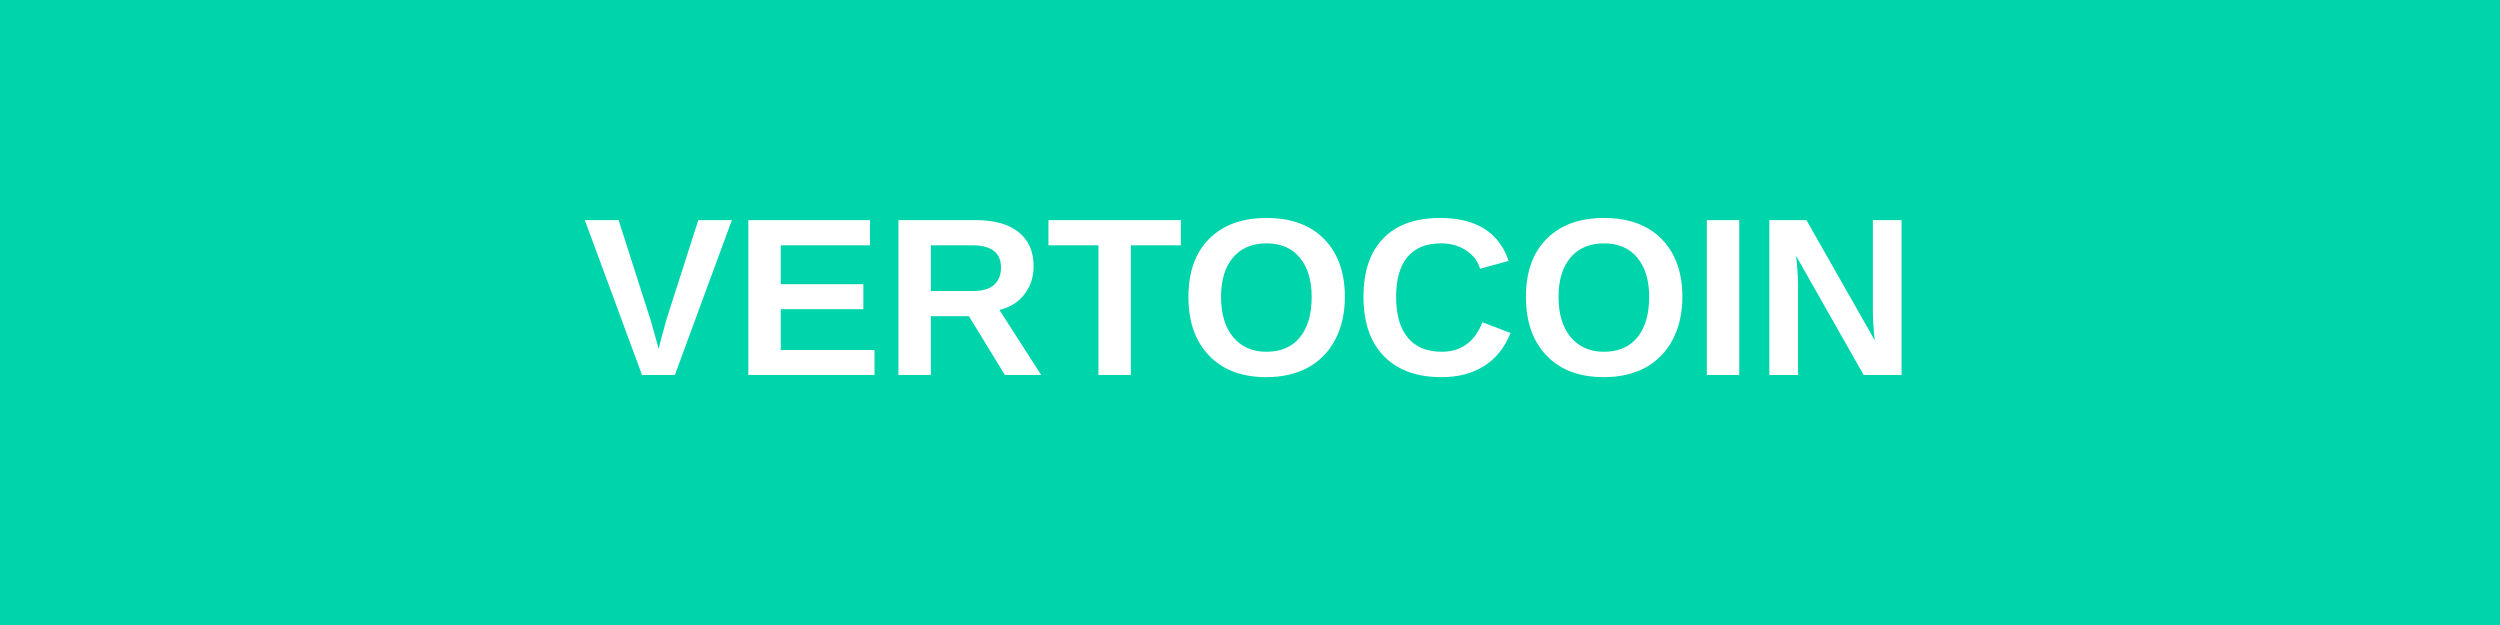
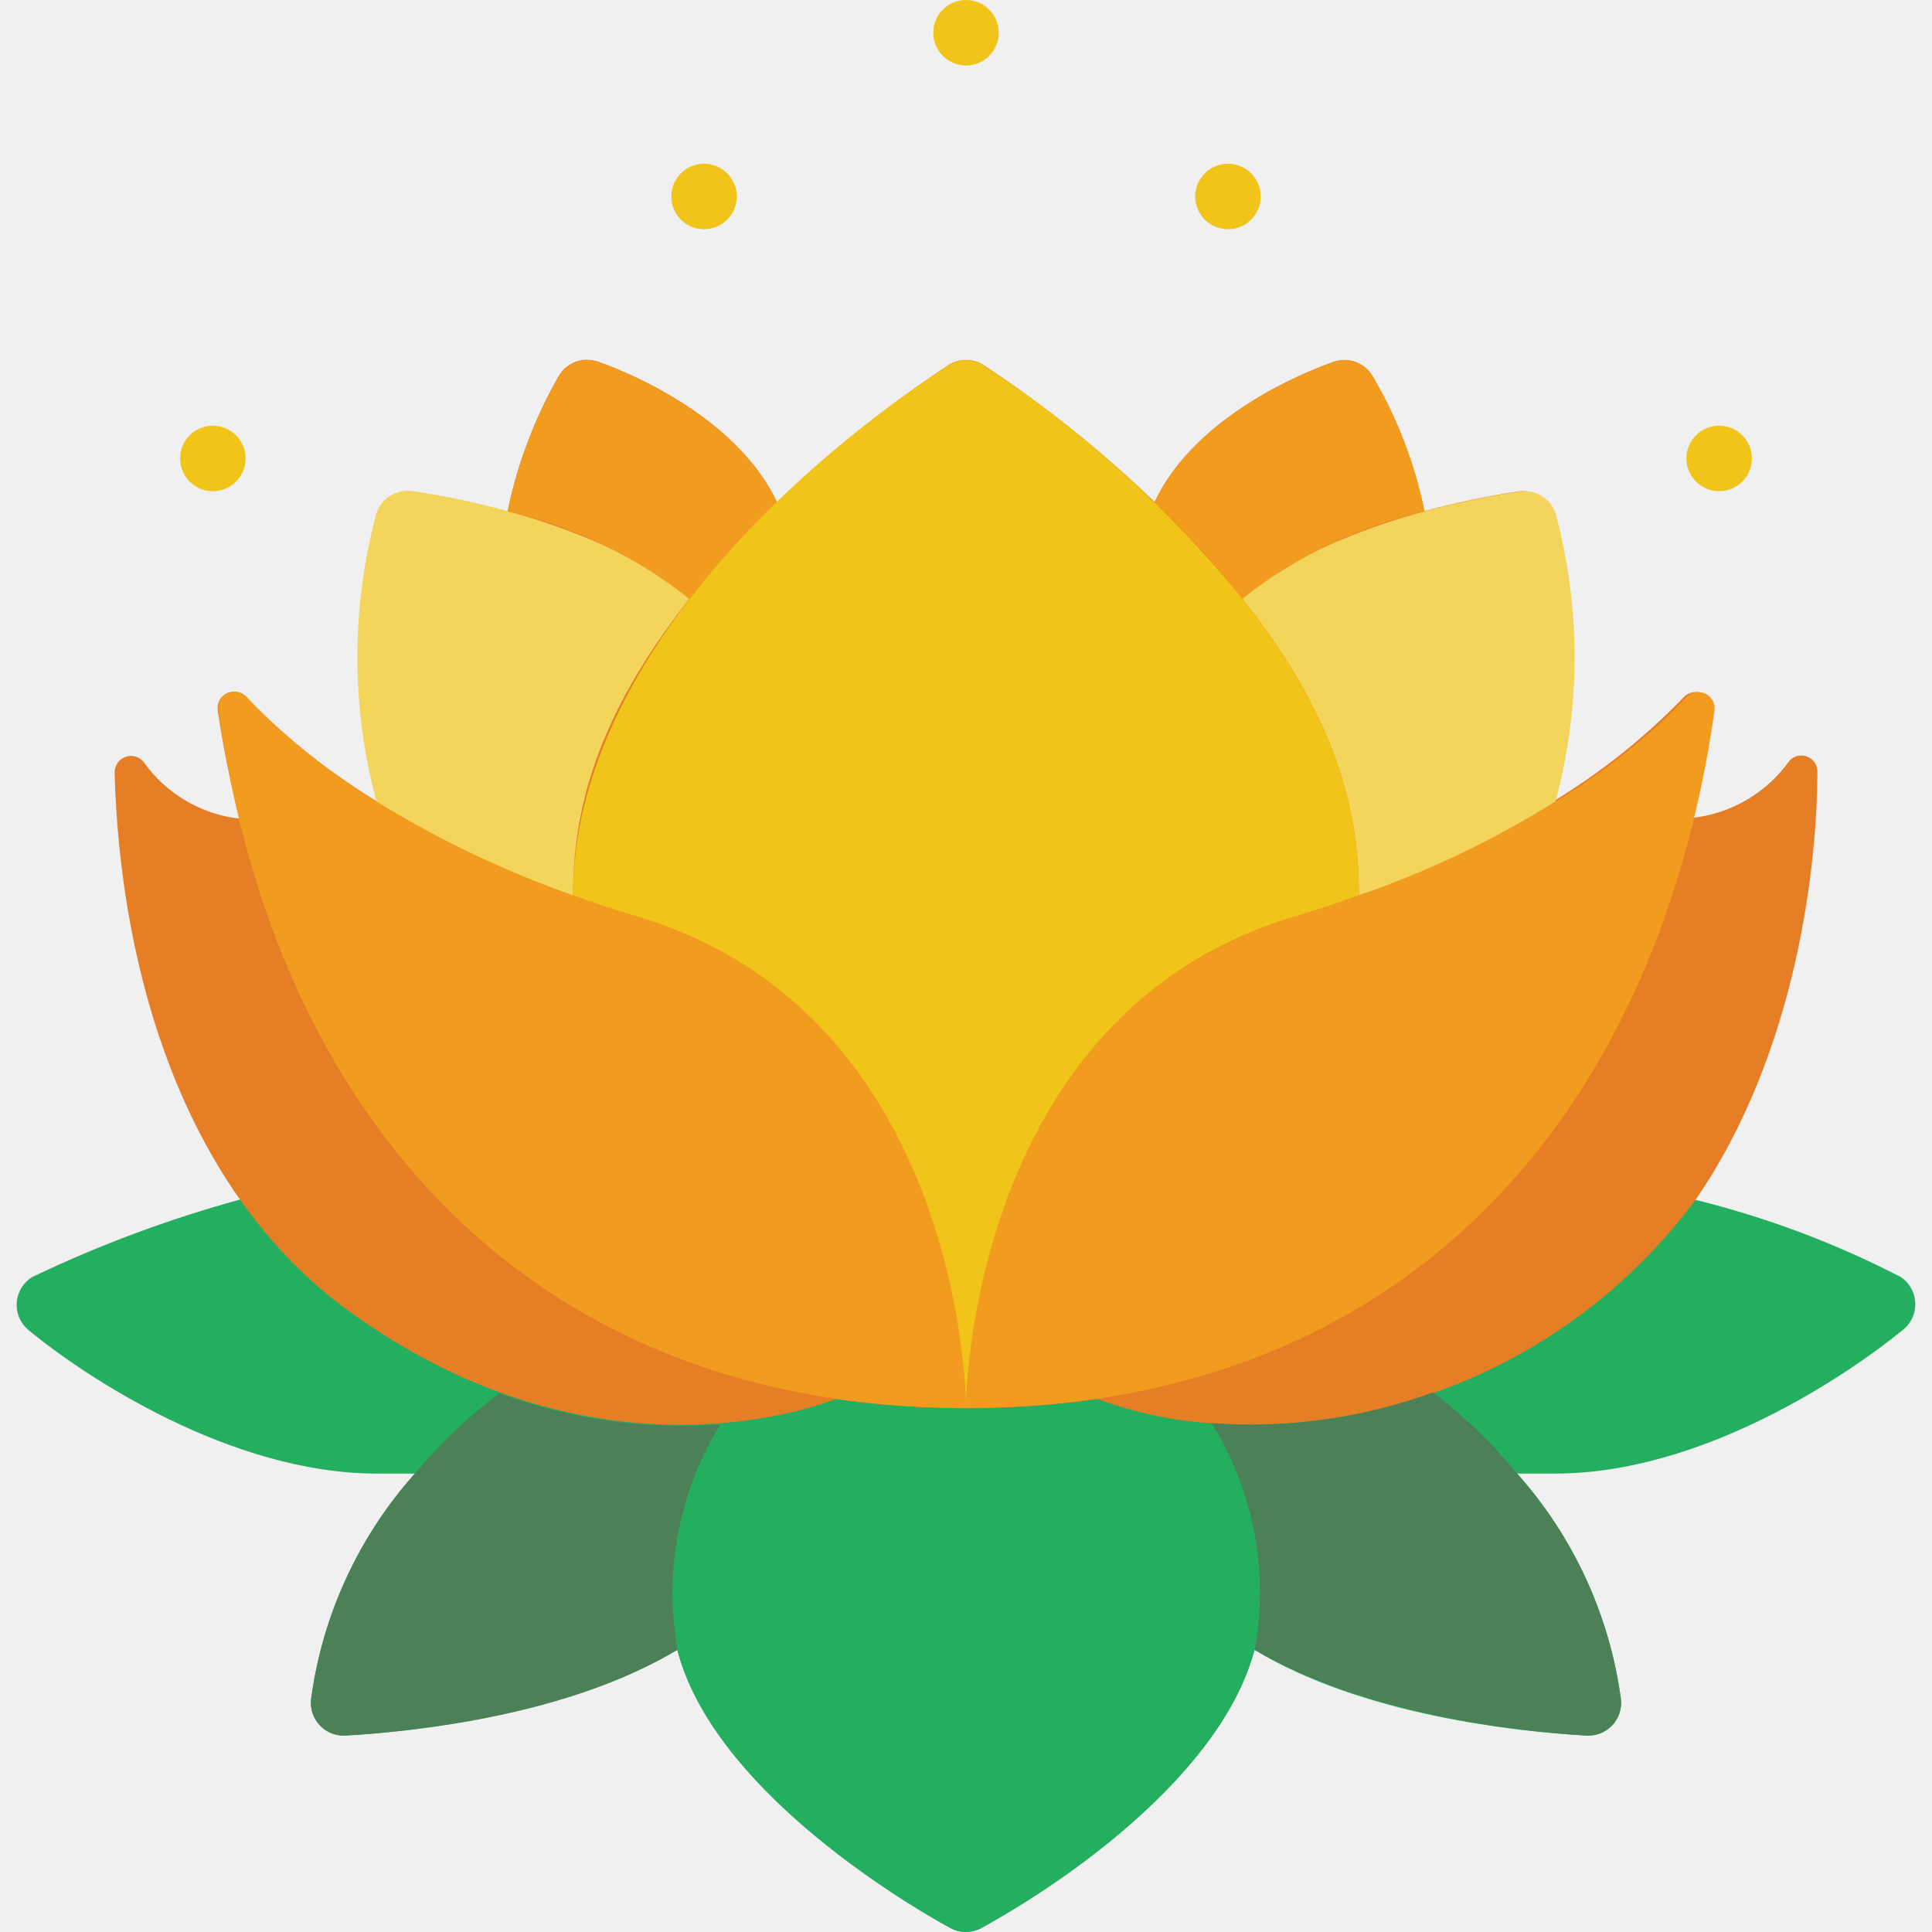
- <svg xmlns="http://www.w3.org/2000/svg" width="200" height="50" viewBox="0 0 200 50">
-   <rect width="200" height="50" fill="#00D4AA" />
-   <text x="100" y="30" text-anchor="middle" fill="white" font-family="Arial, sans-serif" font-size="18" font-weight="bold">VERTOCOIN</text>
+ <svg xmlns="http://www.w3.org/2000/svg" height="512" viewBox="0 0 58 59" width="512">
+   <g id="008---Water-Lily" fill="none">
+     <path id="Shape" d="m6.84 36.63c-2.187.598-4.315 1.391-6.36 2.37-.271.169-.445.456-.469.775-.024.318.106.629.349.835 1.74 1.44 6.2 4.39 10.64 4.39h1.17c-1.722 1.928-2.826 4.328-3.17 6.89-.033.294.066.589.27.803.205.214.494.327.79.307 2.1-.12 6.81-.65 10.12-2.62 1.07 4.15 6.66 7.58 8.34 8.5.294.156.646.156.94 0 1.68-.92 7.27-4.35 8.34-8.5 3.31 2 8 2.5 10.12 2.62.299.026.594-.084.803-.299.209-.215.311-.513.277-.811-.345-2.562-1.449-4.961-3.17-6.89h1.17c4.48 0 8.92-3 10.64-4.41.238-.203.367-.505.349-.817-.018-.312-.18-.598-.439-.773-2.005-1.038-4.127-1.833-6.32-2.37z" fill="#24ae5f" />
+     <path id="Shape" d="m54.14 23.24c-.702.986-1.796 1.62-3 1.74.269-1.085.483-2.183.64-3.29.024-.214-.091-.419-.286-.51-.195-.091-.426-.047-.574.11-1.189 1.232-2.534 2.305-4 3.19.78-2.888.78-5.932 0-8.82-.15-.417-.557-.686-1-.66-.984.146-1.959.349-2.92.61-.294-1.452-.828-2.844-1.58-4.12-.242-.417-.746-.601-1.2-.44-1.41.5-4.34 1.88-5.46 4.28-1.608-1.551-3.355-2.95-5.22-4.18-.329-.211-.751-.211-1.08 0-1.866 1.237-3.616 2.639-5.23 4.19-1.13-2.41-4.08-3.81-5.48-4.3-.446-.152-.937.027-1.18.43-.741 1.291-1.271 2.692-1.57 4.15-.953-.263-1.922-.467-2.9-.61-.468-.066-.919.205-1.08.65-.782 2.888-.782 5.932 0 8.82-1.465-.886-2.81-1.958-4-3.19-.146-.165-.383-.215-.584-.123-.2.092-.317.305-.286.523.163 1.115.386 2.22.67 3.31-1.184-.131-2.255-.765-2.94-1.74-.138-.161-.362-.218-.56-.142s-.326.27-.32.482c.17 6.13 2.14 12.76 7.1 16.4 7.83 5.72 14.84 2.73 14.94 2.73 2.653.375 5.347.375 8 0 1.124.417 2.303.667 3.5.74 5.754.37 11.303-2.201 14.74-6.83 3.12-4.53 3.72-10.33 3.72-13.07.004-.206-.122-.392-.314-.466-.192-.074-.411-.019-.546.136z" fill="#e57e25" />
+     <g fill="#f0c419">
+       <circle id="Oval" cx="29" cy="1" r="1" />
+       <circle id="Oval" cx="21" cy="6" r="1" />
+       <circle id="Oval" cx="6" cy="14" r="1" />
+       <circle id="Oval" cx="37" cy="6" r="1" />
+       <circle id="Oval" cx="52" cy="14" r="1" />
+     </g>
+     <path id="Shape" d="m51 21.29c.148-.156.379-.2.574-.11.195.091.31.296.286.51-1.78 12.59-9.64 21.31-22.86 21.31 0 0 0-12 10-15 4.25-1.27 9-3.51 12-6.71z" fill="#f29c1f" />
+     <path id="Shape" d="m29 43c-13.23 0-21.08-8.8-22.83-21.31-.03-.219.086-.431.286-.523.2-.092.438-.042.584.123 3 3.22 7.72 5.44 12 6.71 9.96 3 9.96 15 9.96 15z" fill="#f29c1f" />
+     <path id="Shape" d="m20.55 18.29c-2.82 3.58-3.55 6.42-3.55 9.05-2.096-.737-4.108-1.696-6-2.86-.782-2.888-.782-5.932 0-8.82.158-.453.615-.73 1.09-.66 2.69.39 6.4 1.44 8.46 3.29z" fill="#f3d55b" />
+     <path id="Shape" d="m23.23 15.35c-.956.921-1.851 1.903-2.68 2.94-1.625-1.297-3.522-2.21-5.55-2.67.304-1.455.837-2.853 1.58-4.14.243-.403.734-.582 1.18-.43 1.39.49 4.34 1.89 5.47 4.3z" fill="#f29c1f" />
+     <path id="Shape" d="m47 24.48c-1.886 1.175-3.899 2.135-6 2.86 0-2.65-.74-5.5-3.56-9.06 2.08-1.84 5.77-2.88 8.48-3.27.468-.066.919.205 1.08.65.78 2.888.78 5.932 0 8.82z" fill="#f3d55b" />
+     <path id="Shape" d="m43 15.62c-2.027.466-3.926 1.374-5.56 2.66-.826-1.039-1.721-2.022-2.68-2.94 1.12-2.4 4.05-3.78 5.46-4.28.454-.161.958.023 1.2.44.752 1.276 1.286 2.668 1.58 4.12z" fill="#f29c1f" />
+     <path id="Shape" d="m41 27.34c-.63.23-1.3.45-2 .66-10 3-10 15-10 15s0-12-10-15c-.7-.21-1.37-.43-2-.66 0-6.56 6.05-12.66 11.46-16.18.329-.211.751-.211 1.08 0 2.985 1.951 5.65 4.353 7.9 7.12 2.81 3.55 3.56 6.39 3.56 9.06z" fill="#f0c419" />
+     <path id="Shape" d="m38 49c0 4.06-5 7.94-8.53 9.88-.294.156-.646.156-.94 0-1.68-.92-7.27-4.35-8.34-8.5-.433-2.386.033-4.848 1.31-6.91 1.197-.073 2.376-.322 3.5-.74 2.653.375 5.347.375 8 0 1.124.417 2.303.667 3.5.74.995 1.672 1.514 3.584 1.5 5.53z" fill="#24ae5f" />
+     <path id="Shape" d="m20.19 50.38c-3.31 2-8 2.5-10.12 2.62-.297.023-.589-.088-.796-.303-.207-.215-.307-.511-.274-.807.344-2.562 1.448-4.962 3.17-6.89.763-.913 1.628-1.736 2.58-2.45 2.157.791 4.458 1.115 6.75.95-1.269 2.054-1.736 4.504-1.31 6.88z" fill="#4c8056" />
+     <path id="Shape" d="m49 51.89c.033.294-.066.589-.27.803-.205.214-.494.327-.79.307-2.1-.12-6.81-.65-10.12-2.62.433-2.391-.037-4.857-1.32-6.92 2.295.174 4.6-.147 6.76-.94.95.724 1.812 1.557 2.57 2.48 1.721 1.929 2.825 4.328 3.17 6.89z" fill="#4c8056" />
+   </g>
</svg>
